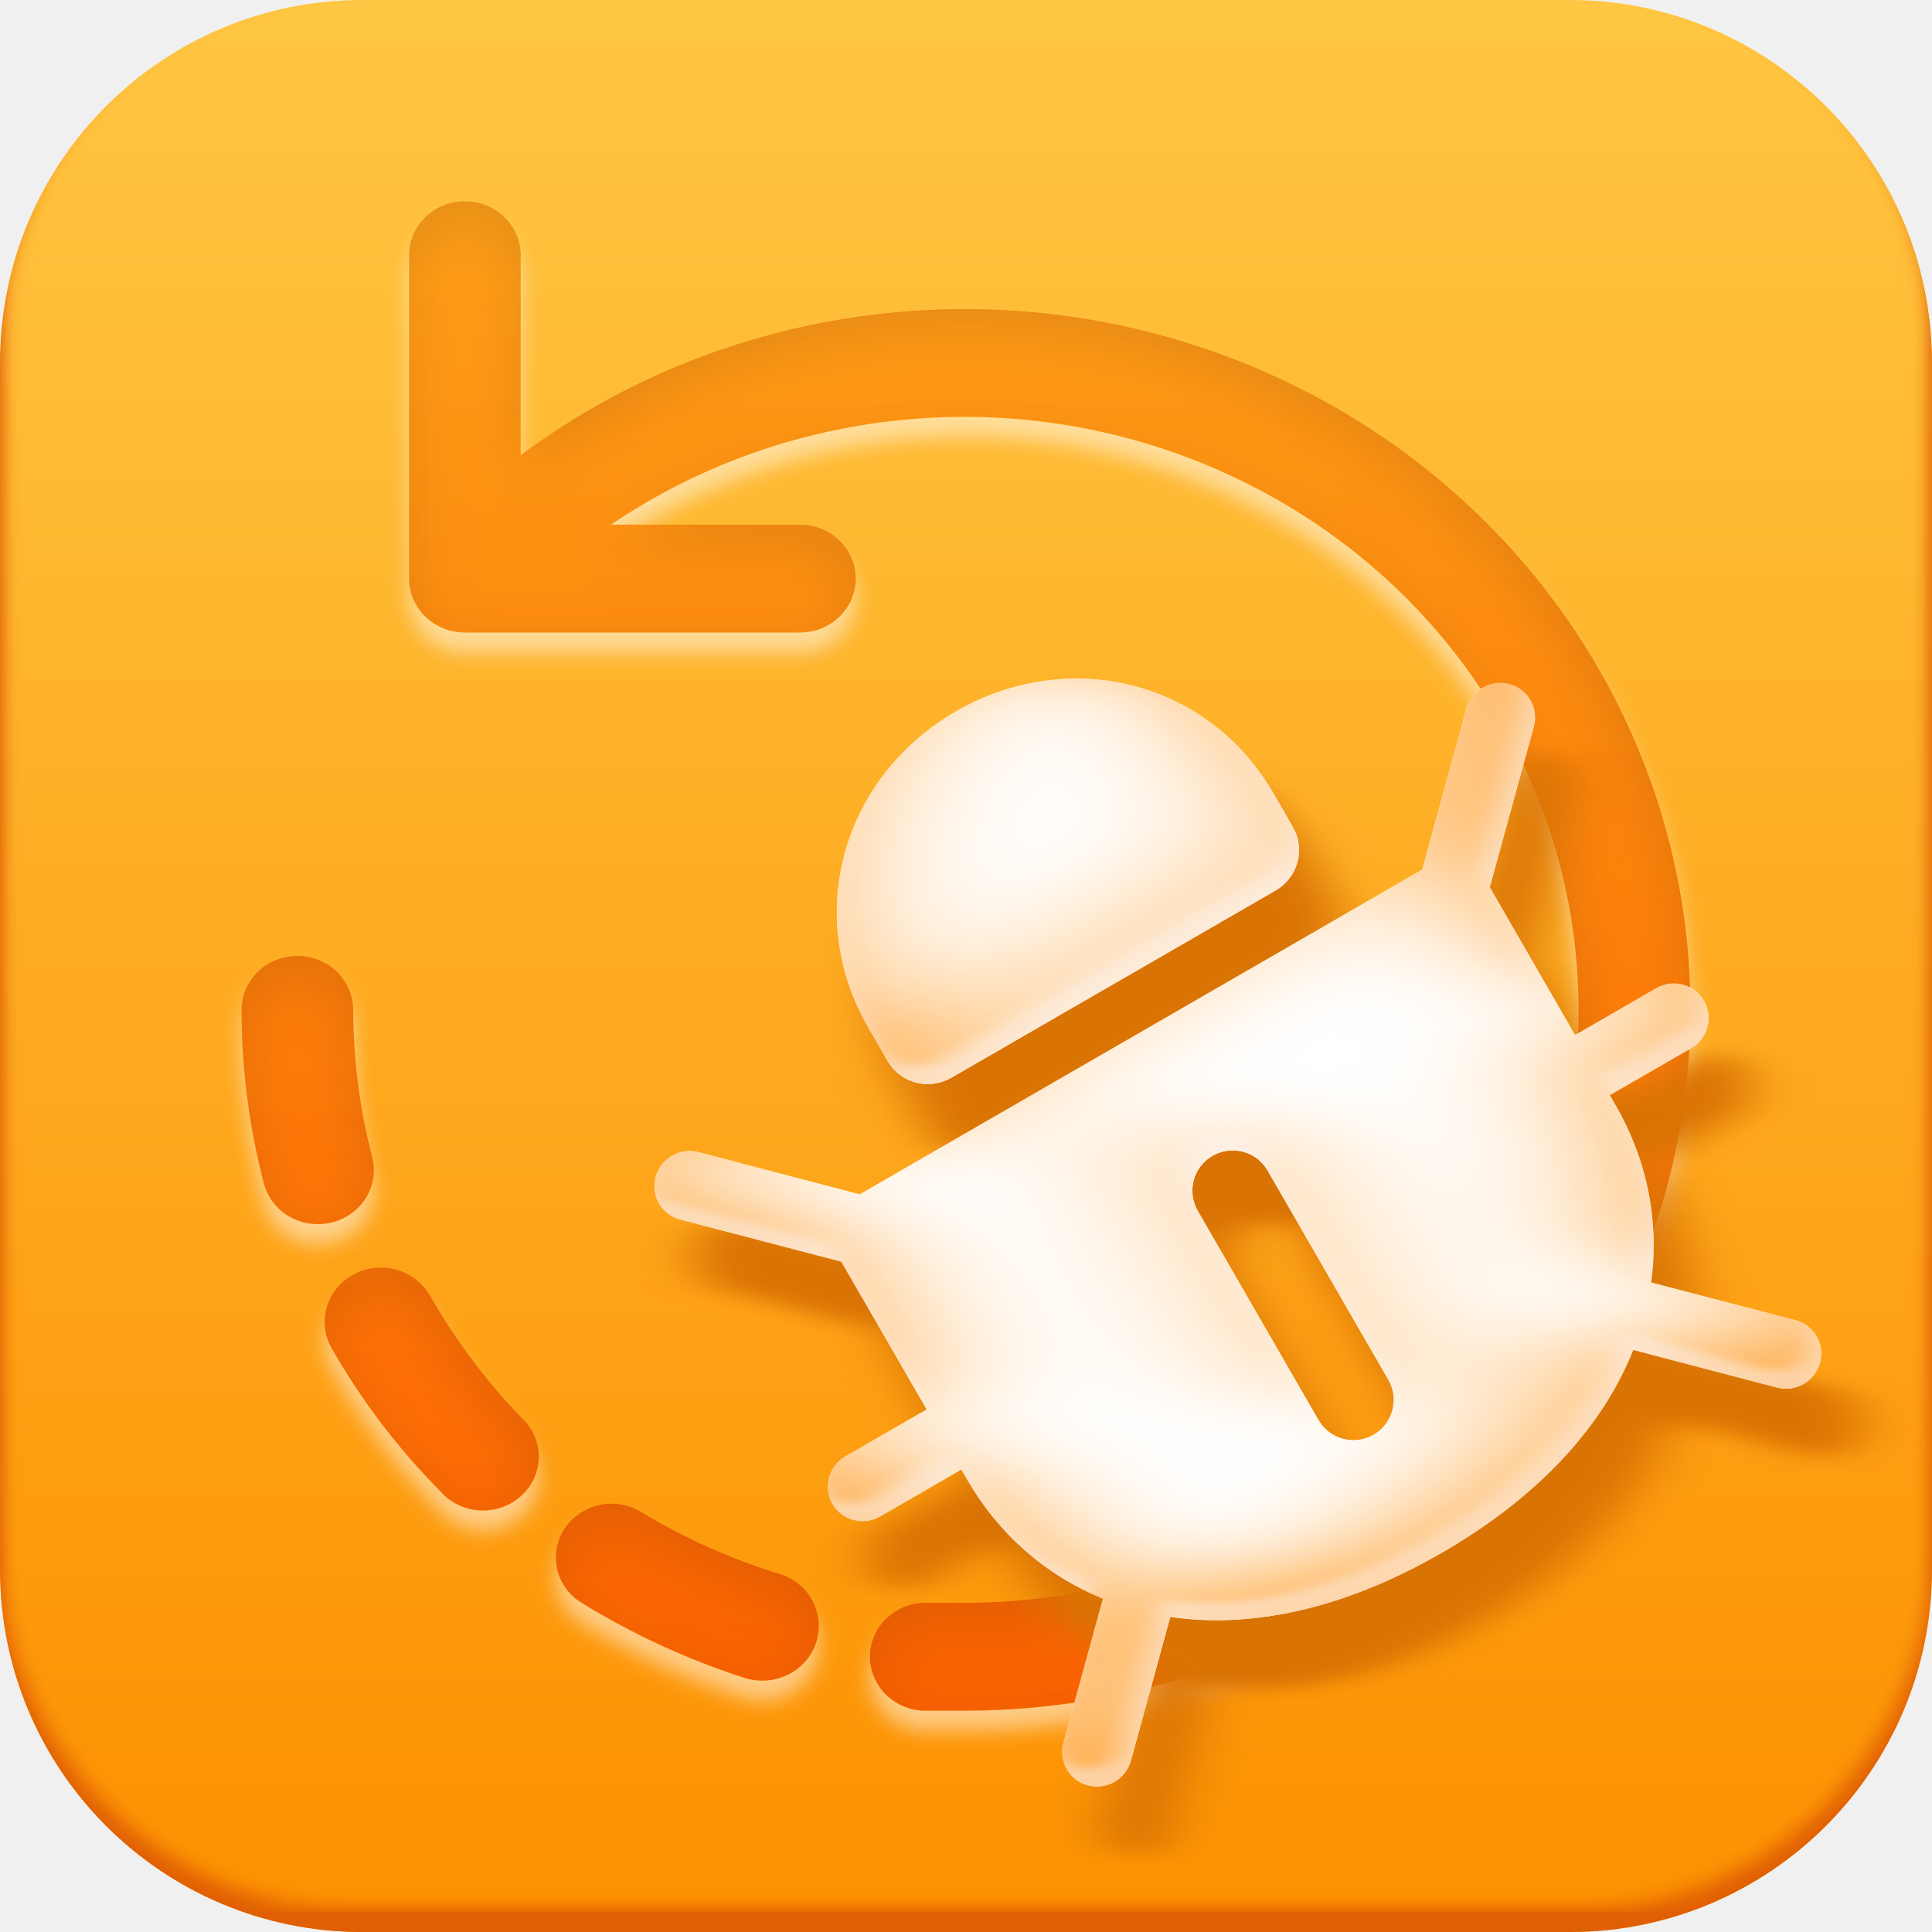
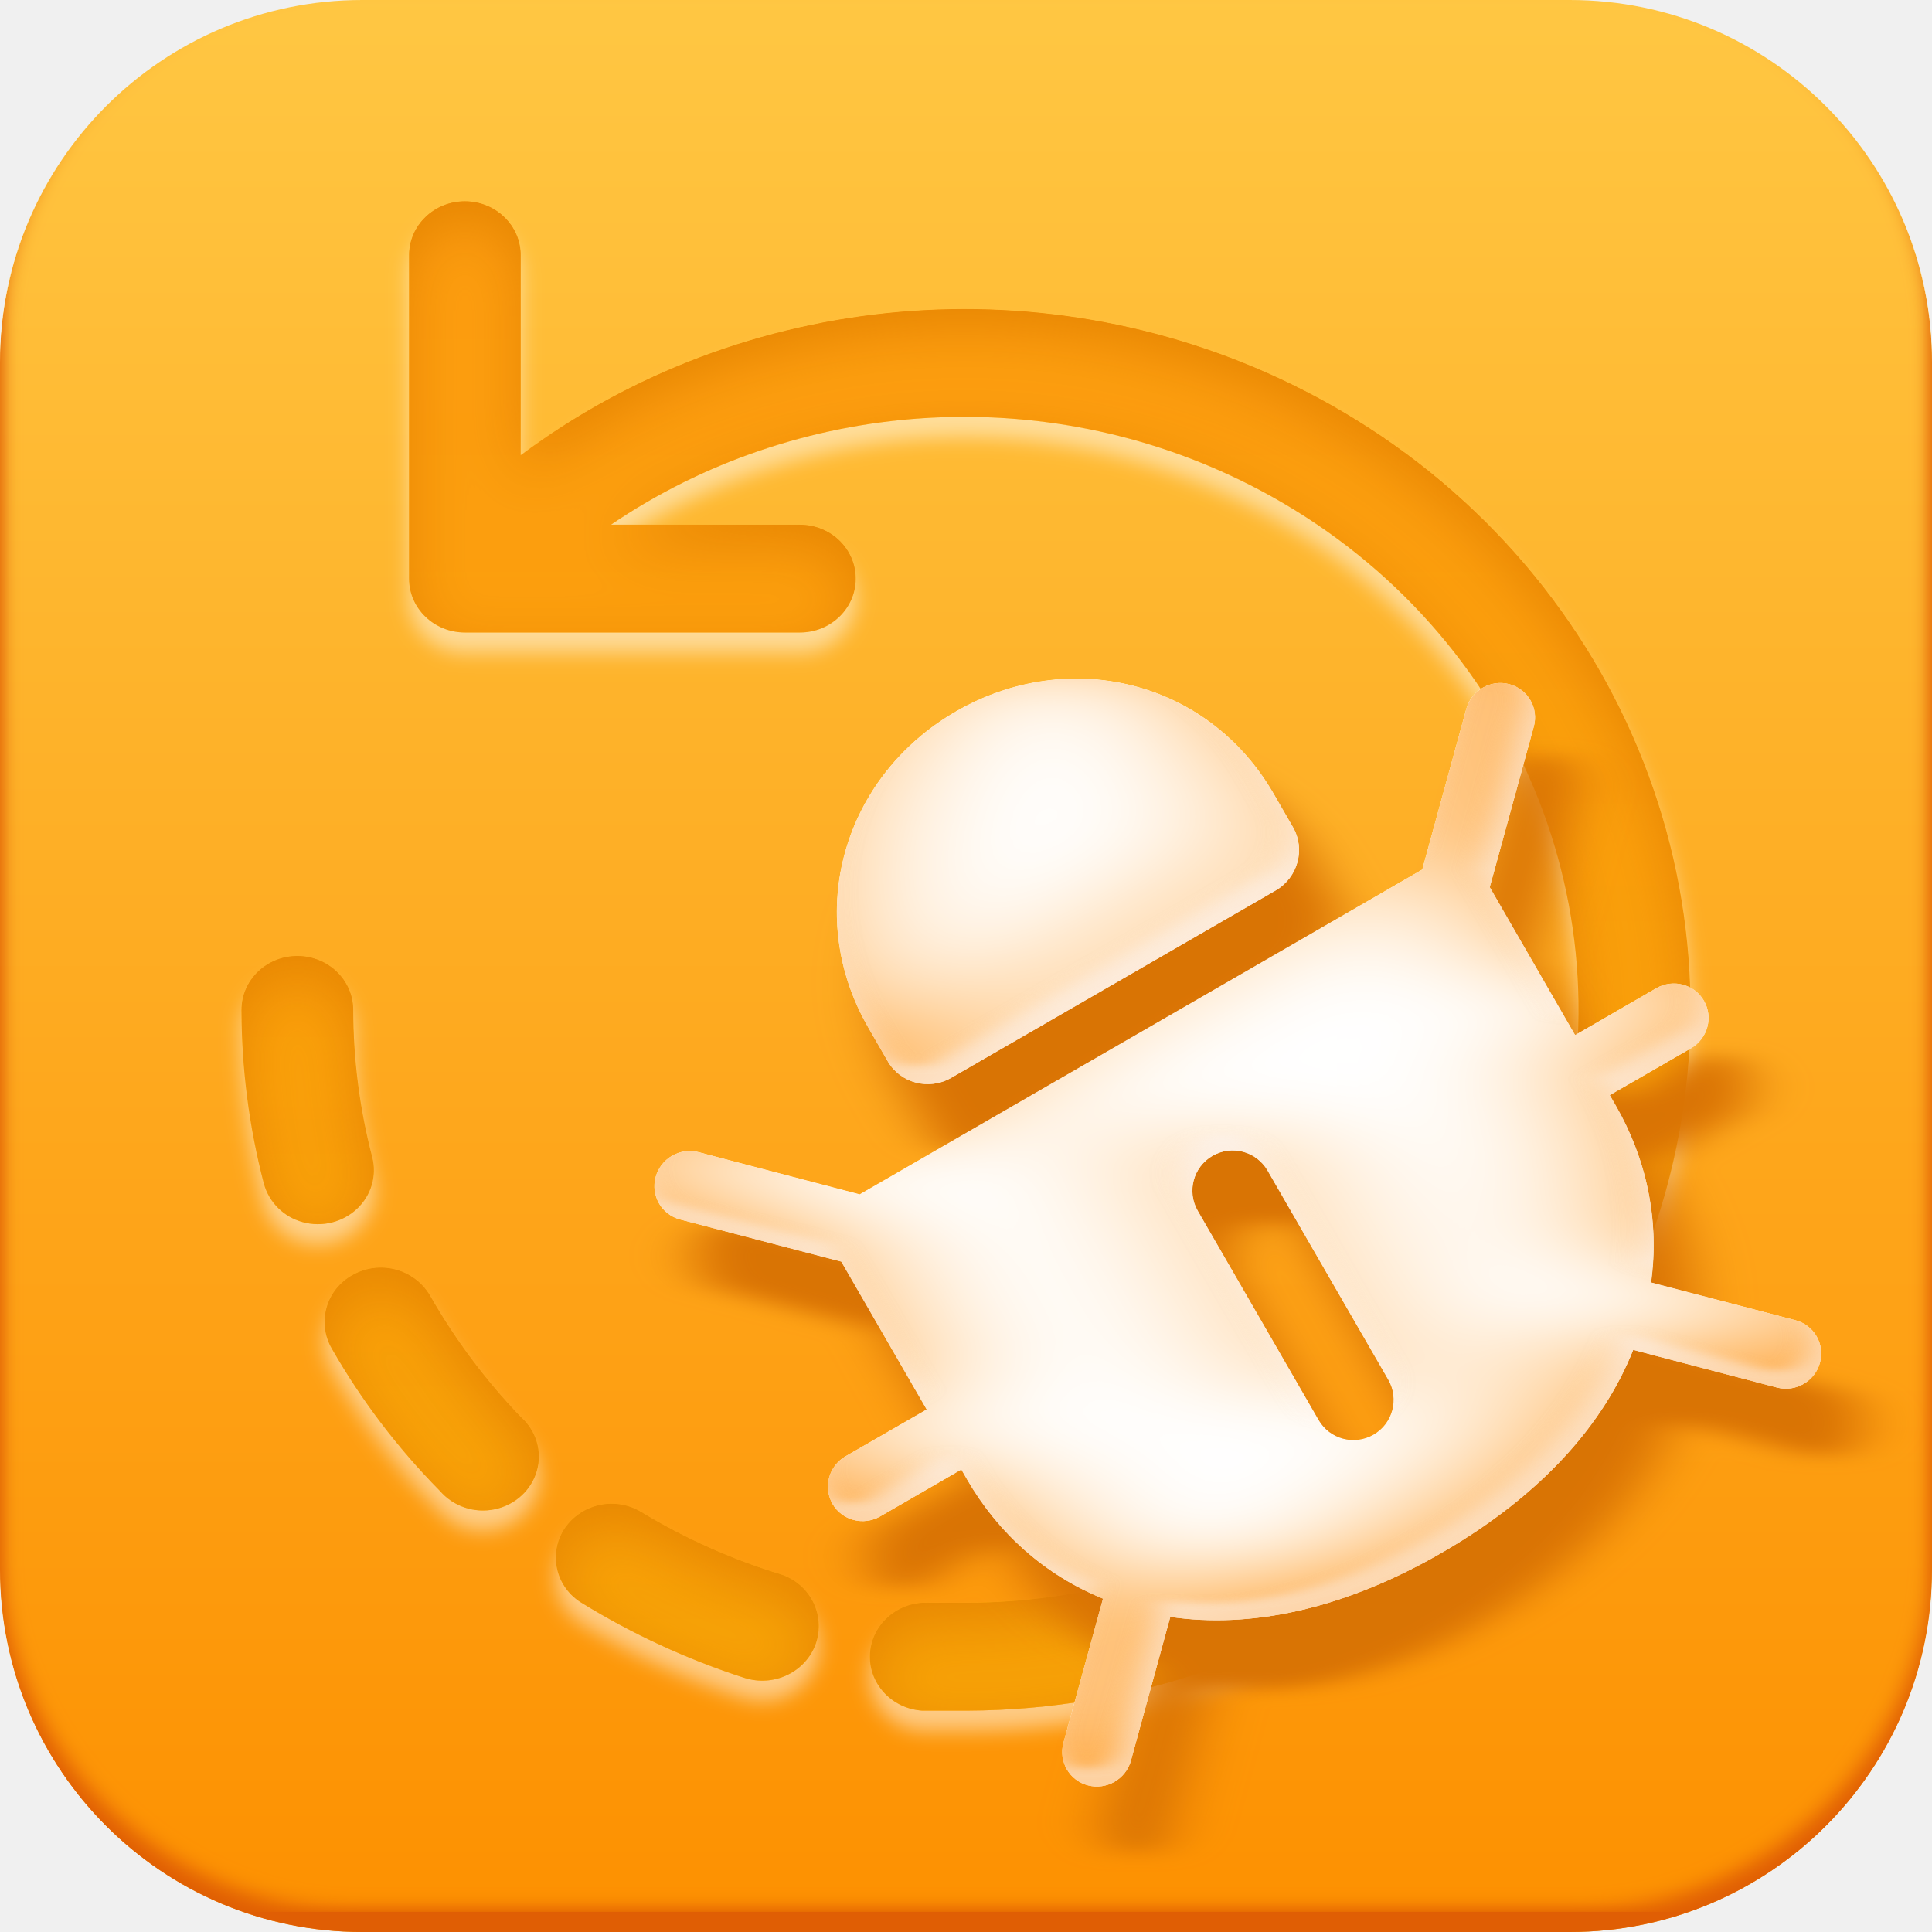
<svg xmlns="http://www.w3.org/2000/svg" xmlns:xlink="http://www.w3.org/1999/xlink" width="96px" height="96px" viewBox="0 0 96 96" version="1.1">
  <defs>
    <linearGradient x1="50%" y1="0%" x2="50%" y2="100%" id="linearGradient-1">
      <stop stop-color="#FFC743" offset="0%" />
      <stop stop-color="#FD9000" offset="100%" />
    </linearGradient>
    <path d="M18,0 L78,0 C87.941,-1.82615513e-15 96,8.059 96,18 L96,78 C96,87.941 87.941,96 78,96 L18,96 C8.059,96 1.21743675e-15,87.941 0,78 L0,18 C-1.21743675e-15,8.059 8.059,1.82615513e-15 18,0 Z" id="path-2" />
    <filter x="-1.0%" y="-1.0%" width="102.1%" height="102.1%" filterUnits="objectBoundingBox" id="filter-3">
      <feGaussianBlur stdDeviation="0.5" in="SourceAlpha" result="shadowBlurInner1" />
      <feOffset dx="0" dy="-1" in="shadowBlurInner1" result="shadowOffsetInner1" />
      <feComposite in="shadowOffsetInner1" in2="SourceAlpha" operator="arithmetic" k2="-1" k3="1" result="shadowInnerInner1" />
      <feColorMatrix values="0 0 0 0 0.877   0 0 0 0 0.37   0 0 0 0 0.014  0 0 0 1 0" type="matrix" in="shadowInnerInner1" />
    </filter>
    <linearGradient x1="50%" y1="0%" x2="50%" y2="100%" id="linearGradient-4">
-       <stop stop-color="#FFC743" offset="0%" />
-       <stop stop-color="#FD9000" offset="100%" />
+       <stop stop-color="#FD9405" offset="0%" />
+       <stop stop-color="#F5A405" offset="100%" />
    </linearGradient>
    <path d="M45.824,85 C44.293,84.903 43.132,83.626 43.231,82.148 C43.331,80.668 44.654,79.547 46.185,79.641 L48.072,79.641 L48.12,79.642 L48.496,79.638 C62.324,79.383 74.273,70.173 77.562,57.171 C80.887,44.036 74.523,30.402 62.125,24.106 C51.83,18.874 39.567,19.819 30.359,26.071 L39.749,26.072 C41.281,26.072 42.521,27.27 42.521,28.75 C42.521,30.23 41.281,31.428 39.749,31.428 L23.099,31.428 C21.567,31.428 20.325,30.23 20.325,28.75 L20.325,12.678 C20.325,11.198 21.567,10 23.099,10 C24.631,10 25.874,11.2 25.874,12.678 L25.873,22.619 C36.888,14.396 52.083,12.929 64.754,19.379 C79.397,26.836 86.902,42.957 82.957,58.478 C79.014,73.999 64.628,84.935 48.074,85 L45.824,85 Z M31.839,75.116 C34.013,76.432 36.343,77.476 38.778,78.222 C39.477,78.441 40.058,78.93 40.389,79.577 C40.721,80.225 40.775,80.977 40.539,81.664 C40.04,83.086 38.445,83.847 36.973,83.366 C34.14,82.45 31.43,81.2 28.899,79.643 C28.288,79.274 27.852,78.677 27.69,77.987 C27.528,77.296 27.653,76.57 28.038,75.972 C28.868,74.725 30.545,74.347 31.839,75.116 Z M21.352,64.347 C22.601,66.543 24.12,68.577 25.874,70.403 C26.639,71.08 26.951,72.114 26.675,73.081 C26.402,74.048 25.592,74.788 24.577,74.995 C23.566,75.207 22.519,74.852 21.851,74.072 C19.766,71.961 17.967,69.593 16.496,67.026 C16.129,66.405 16.033,65.662 16.229,64.968 C16.425,64.274 16.897,63.689 17.537,63.345 C18.873,62.603 20.563,63.047 21.352,64.347 Z M14.774,47.5 C16.308,47.5 17.551,48.7 17.551,50.178 C17.555,52.645 17.87,55.101 18.494,57.491 C18.735,58.418 18.448,59.401 17.736,60.068 C17.016,60.738 15.995,60.987 15.044,60.726 C14.098,60.473 13.36,59.74 13.109,58.803 C12.376,55.986 12.003,53.088 12,50.178 C12,48.698 13.243,47.5 14.774,47.5 Z" id="path-5" />
    <filter x="-2.8%" y="-1.3%" width="105.6%" height="105.3%" filterUnits="objectBoundingBox" id="filter-6">
      <feOffset dx="0" dy="1" in="SourceAlpha" result="shadowOffsetOuter1" />
      <feGaussianBlur stdDeviation="0.5" in="shadowOffsetOuter1" result="shadowBlurOuter1" />
      <feComposite in="shadowBlurOuter1" in2="SourceAlpha" operator="out" result="shadowBlurOuter1" />
      <feColorMatrix values="0 0 0 0 1   0 0 0 0 1   0 0 0 0 1  0 0 0 0.5 0" type="matrix" in="shadowBlurOuter1" />
    </filter>
    <filter x="-4.2%" y="-2.7%" width="108.3%" height="108.0%" filterUnits="objectBoundingBox" id="filter-7">
      <feGaussianBlur stdDeviation="1.5" in="SourceAlpha" result="shadowBlurInner1" />
      <feOffset dx="0" dy="1" in="shadowBlurInner1" result="shadowOffsetInner1" />
      <feComposite in="shadowOffsetInner1" in2="SourceAlpha" operator="arithmetic" k2="-1" k3="1" result="shadowInnerInner1" />
-       <feColorMatrix values="0 0 0 0 0   0 0 0 0 0   0 0 0 0 0  0 0 0 0.102 0" type="matrix" in="shadowInnerInner1" />
+       <feColorMatrix values="0 0 0 0 0.906   0 0 0 0 0.524   0 0 0 0 0.007  0 0 0 1 0" type="matrix" in="shadowInnerInner1" />
    </filter>
    <path d="M12.128,21.725 L18.012,27.541 L50.289,27.541 L56.173,21.725 C56.854,21.051 57.959,21.051 58.64,21.725 C59.321,22.398 59.321,23.49 58.64,24.163 L52.755,29.98 L52.755,38.461 L57.406,38.461 C58.37,38.461 59.151,39.233 59.151,40.185 C59.151,41.137 58.37,41.909 57.406,41.909 L52.755,41.909 L52.755,42.484 C52.755,45.538 51.804,48.514 49.879,50.996 L55.151,56.207 C55.833,56.881 55.833,57.972 55.151,58.646 C54.47,59.319 53.366,59.319 52.685,58.646 L47.433,53.454 C44.362,55.881 39.946,57.426 34.151,57.426 C28.365,57.426 23.952,55.873 20.879,53.443 L15.617,58.646 C14.935,59.319 13.831,59.319 13.15,58.646 C12.469,57.972 12.469,56.881 13.15,56.207 L18.433,50.985 C16.502,48.5 15.546,45.525 15.546,42.484 L15.546,41.909 L10.895,41.909 C9.932,41.909 9.151,41.137 9.151,40.185 C9.151,39.233 9.932,38.461 10.895,38.461 L15.546,38.461 L15.546,29.98 L9.661,24.163 C8.98,23.49 8.98,22.398 9.661,21.725 C10.343,21.051 11.447,21.051 12.128,21.725 Z M34.151,34.651 C33.046,34.651 32.151,35.546 32.151,36.651 L32.151,48.651 C32.151,49.755 33.046,50.651 34.151,50.651 C35.255,50.651 36.151,49.755 36.151,48.651 L36.151,36.651 C36.151,35.546 35.255,34.651 34.151,34.651 Z M34.151,9.151 C40.594,9.151 45.779,14.047 45.779,20.586 L45.779,22.502 C45.779,23.772 44.737,24.801 43.453,24.801 L24.848,24.801 C23.564,24.801 22.523,23.772 22.523,22.502 L22.523,20.586 C22.523,14.047 27.707,9.151 34.151,9.151 Z" id="path-8" />
    <filter x="-10.0%" y="-6.0%" width="120.0%" height="124.0%" filterUnits="objectBoundingBox" id="filter-9">
      <feOffset dx="0" dy="4" in="SourceAlpha" result="shadowOffsetOuter1" />
      <feGaussianBlur stdDeviation="1" in="shadowOffsetOuter1" result="shadowBlurOuter1" />
      <feColorMatrix values="0 0 0 0 0.852   0 0 0 0 0.453   0 0 0 0 0.015  0 0 0 1 0" type="matrix" in="shadowBlurOuter1" />
    </filter>
    <filter x="-14.0%" y="-10.0%" width="128.0%" height="132.0%" filterUnits="objectBoundingBox" id="filter-10">
      <feGaussianBlur stdDeviation="4" in="SourceAlpha" result="shadowBlurInner1" />
      <feOffset dx="0" dy="-2" in="shadowBlurInner1" result="shadowOffsetInner1" />
      <feComposite in="shadowOffsetInner1" in2="SourceAlpha" operator="arithmetic" k2="-1" k3="1" result="shadowInnerInner1" />
      <feColorMatrix values="0 0 0 0 1   0 0 0 0 0.679   0 0 0 0 0.295  0 0 0 1 0" type="matrix" in="shadowInnerInner1" result="shadowMatrixInner1" />
      <feGaussianBlur stdDeviation="0.5" in="SourceAlpha" result="shadowBlurInner2" />
      <feOffset dx="0" dy="-1" in="shadowBlurInner2" result="shadowOffsetInner2" />
      <feComposite in="shadowOffsetInner2" in2="SourceAlpha" operator="arithmetic" k2="-1" k3="1" result="shadowInnerInner2" />
      <feColorMatrix values="0 0 0 0 0.985   0 0 0 0 0.959   0 0 0 0 0.959  0 0 0 0.5 0" type="matrix" in="shadowInnerInner2" result="shadowMatrixInner2" />
      <feMerge>
        <feMergeNode in="shadowMatrixInner1" />
        <feMergeNode in="shadowMatrixInner2" />
      </feMerge>
    </filter>
  </defs>
  <g id="plugin/reversedebug" stroke="none" stroke-width="1" fill="none" fill-rule="evenodd">
    <g id="矩形" fill-rule="nonzero">
      <use fill="url(#linearGradient-1)" xlink:href="#path-2" />
      <use fill="black" fill-opacity="1" filter="url(#filter-3)" xlink:href="#path-2" />
    </g>
    <g id="形状结合" fill-rule="nonzero">
      <use fill="black" fill-opacity="1" filter="url(#filter-6)" xlink:href="#path-5" />
-       <use fill-opacity="0.8" fill="url(#linearGradient-4)" style="mix-blend-mode: multiply;" xlink:href="#path-5" />
+       <use fill-opacity="0.8" fill="url(#linearGradient-4)" xlink:href="#path-5" />
      <use fill="black" fill-opacity="1" filter="url(#filter-7)" xlink:href="#path-5" />
    </g>
    <g id="编组" transform="translate(25.8494, 22.8494)" fill-rule="nonzero">
      <g id="形状结合" transform="translate(34.1506, 34.1506) rotate(-30) translate(-34.1506, -34.1506)">
        <use fill="black" fill-opacity="1" filter="url(#filter-9)" xlink:href="#path-8" />
        <use fill="#FFFFFF" xlink:href="#path-8" />
        <use fill="black" fill-opacity="1" filter="url(#filter-10)" xlink:href="#path-8" />
      </g>
    </g>
  </g>
</svg>
